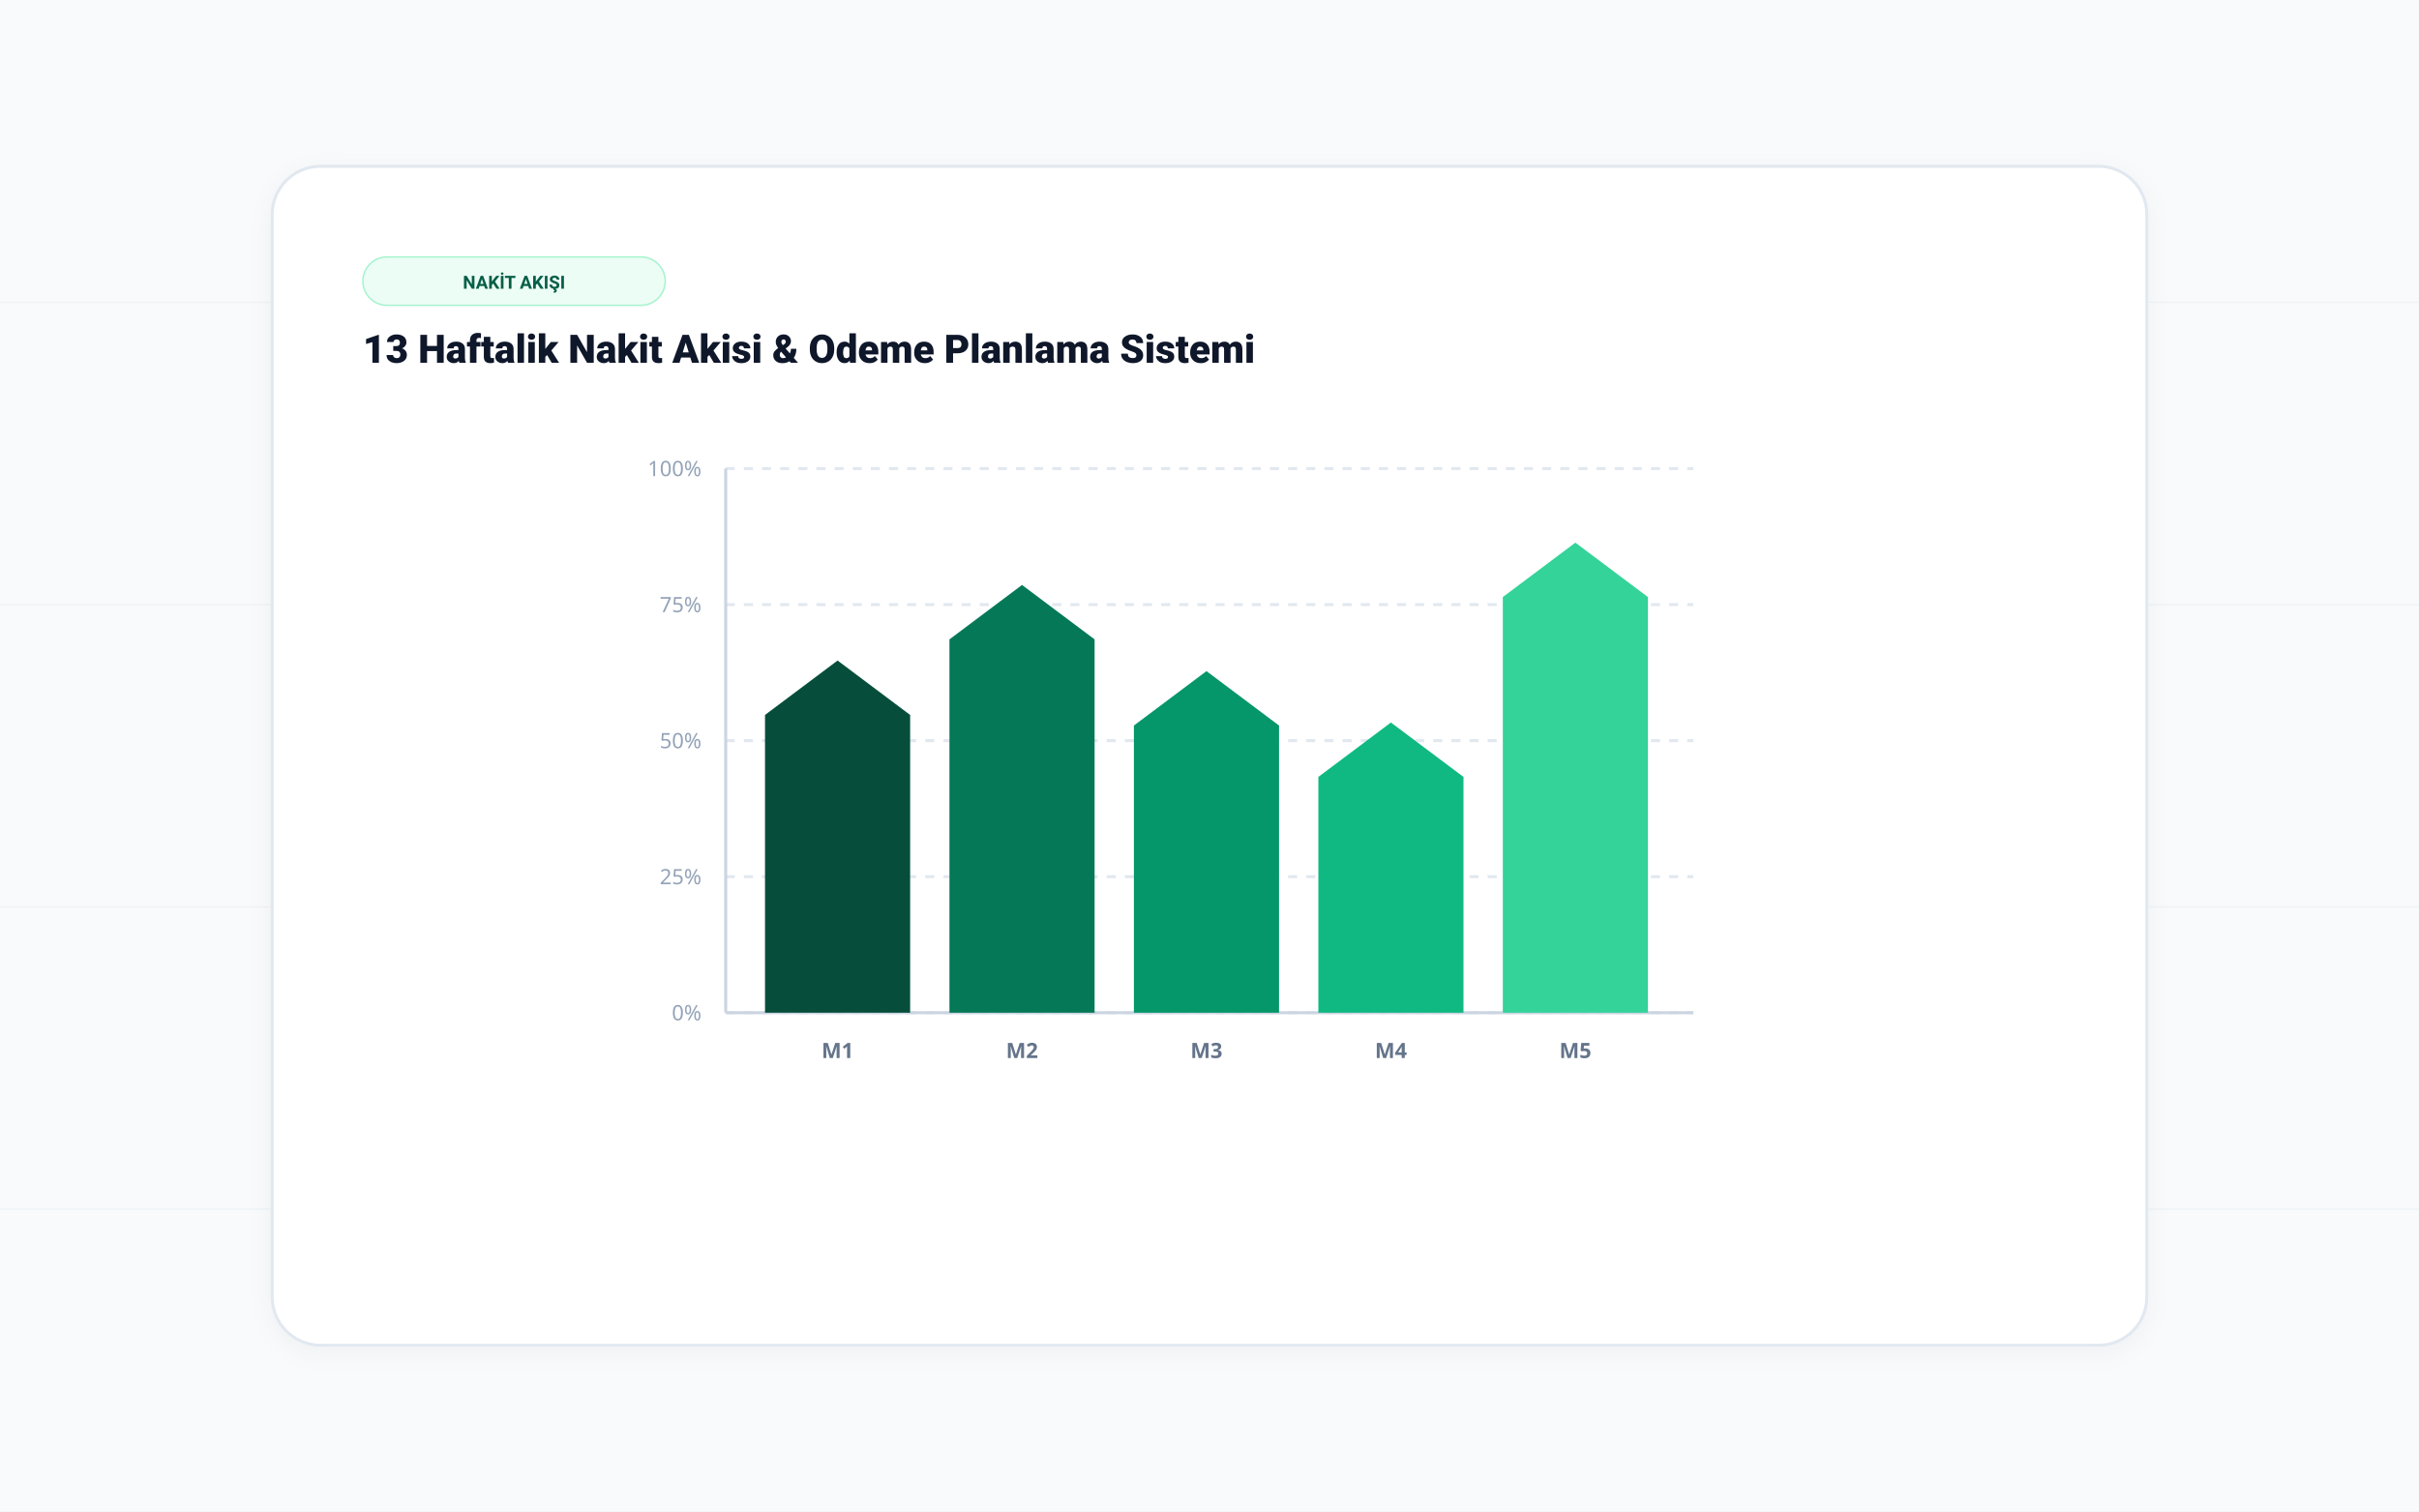
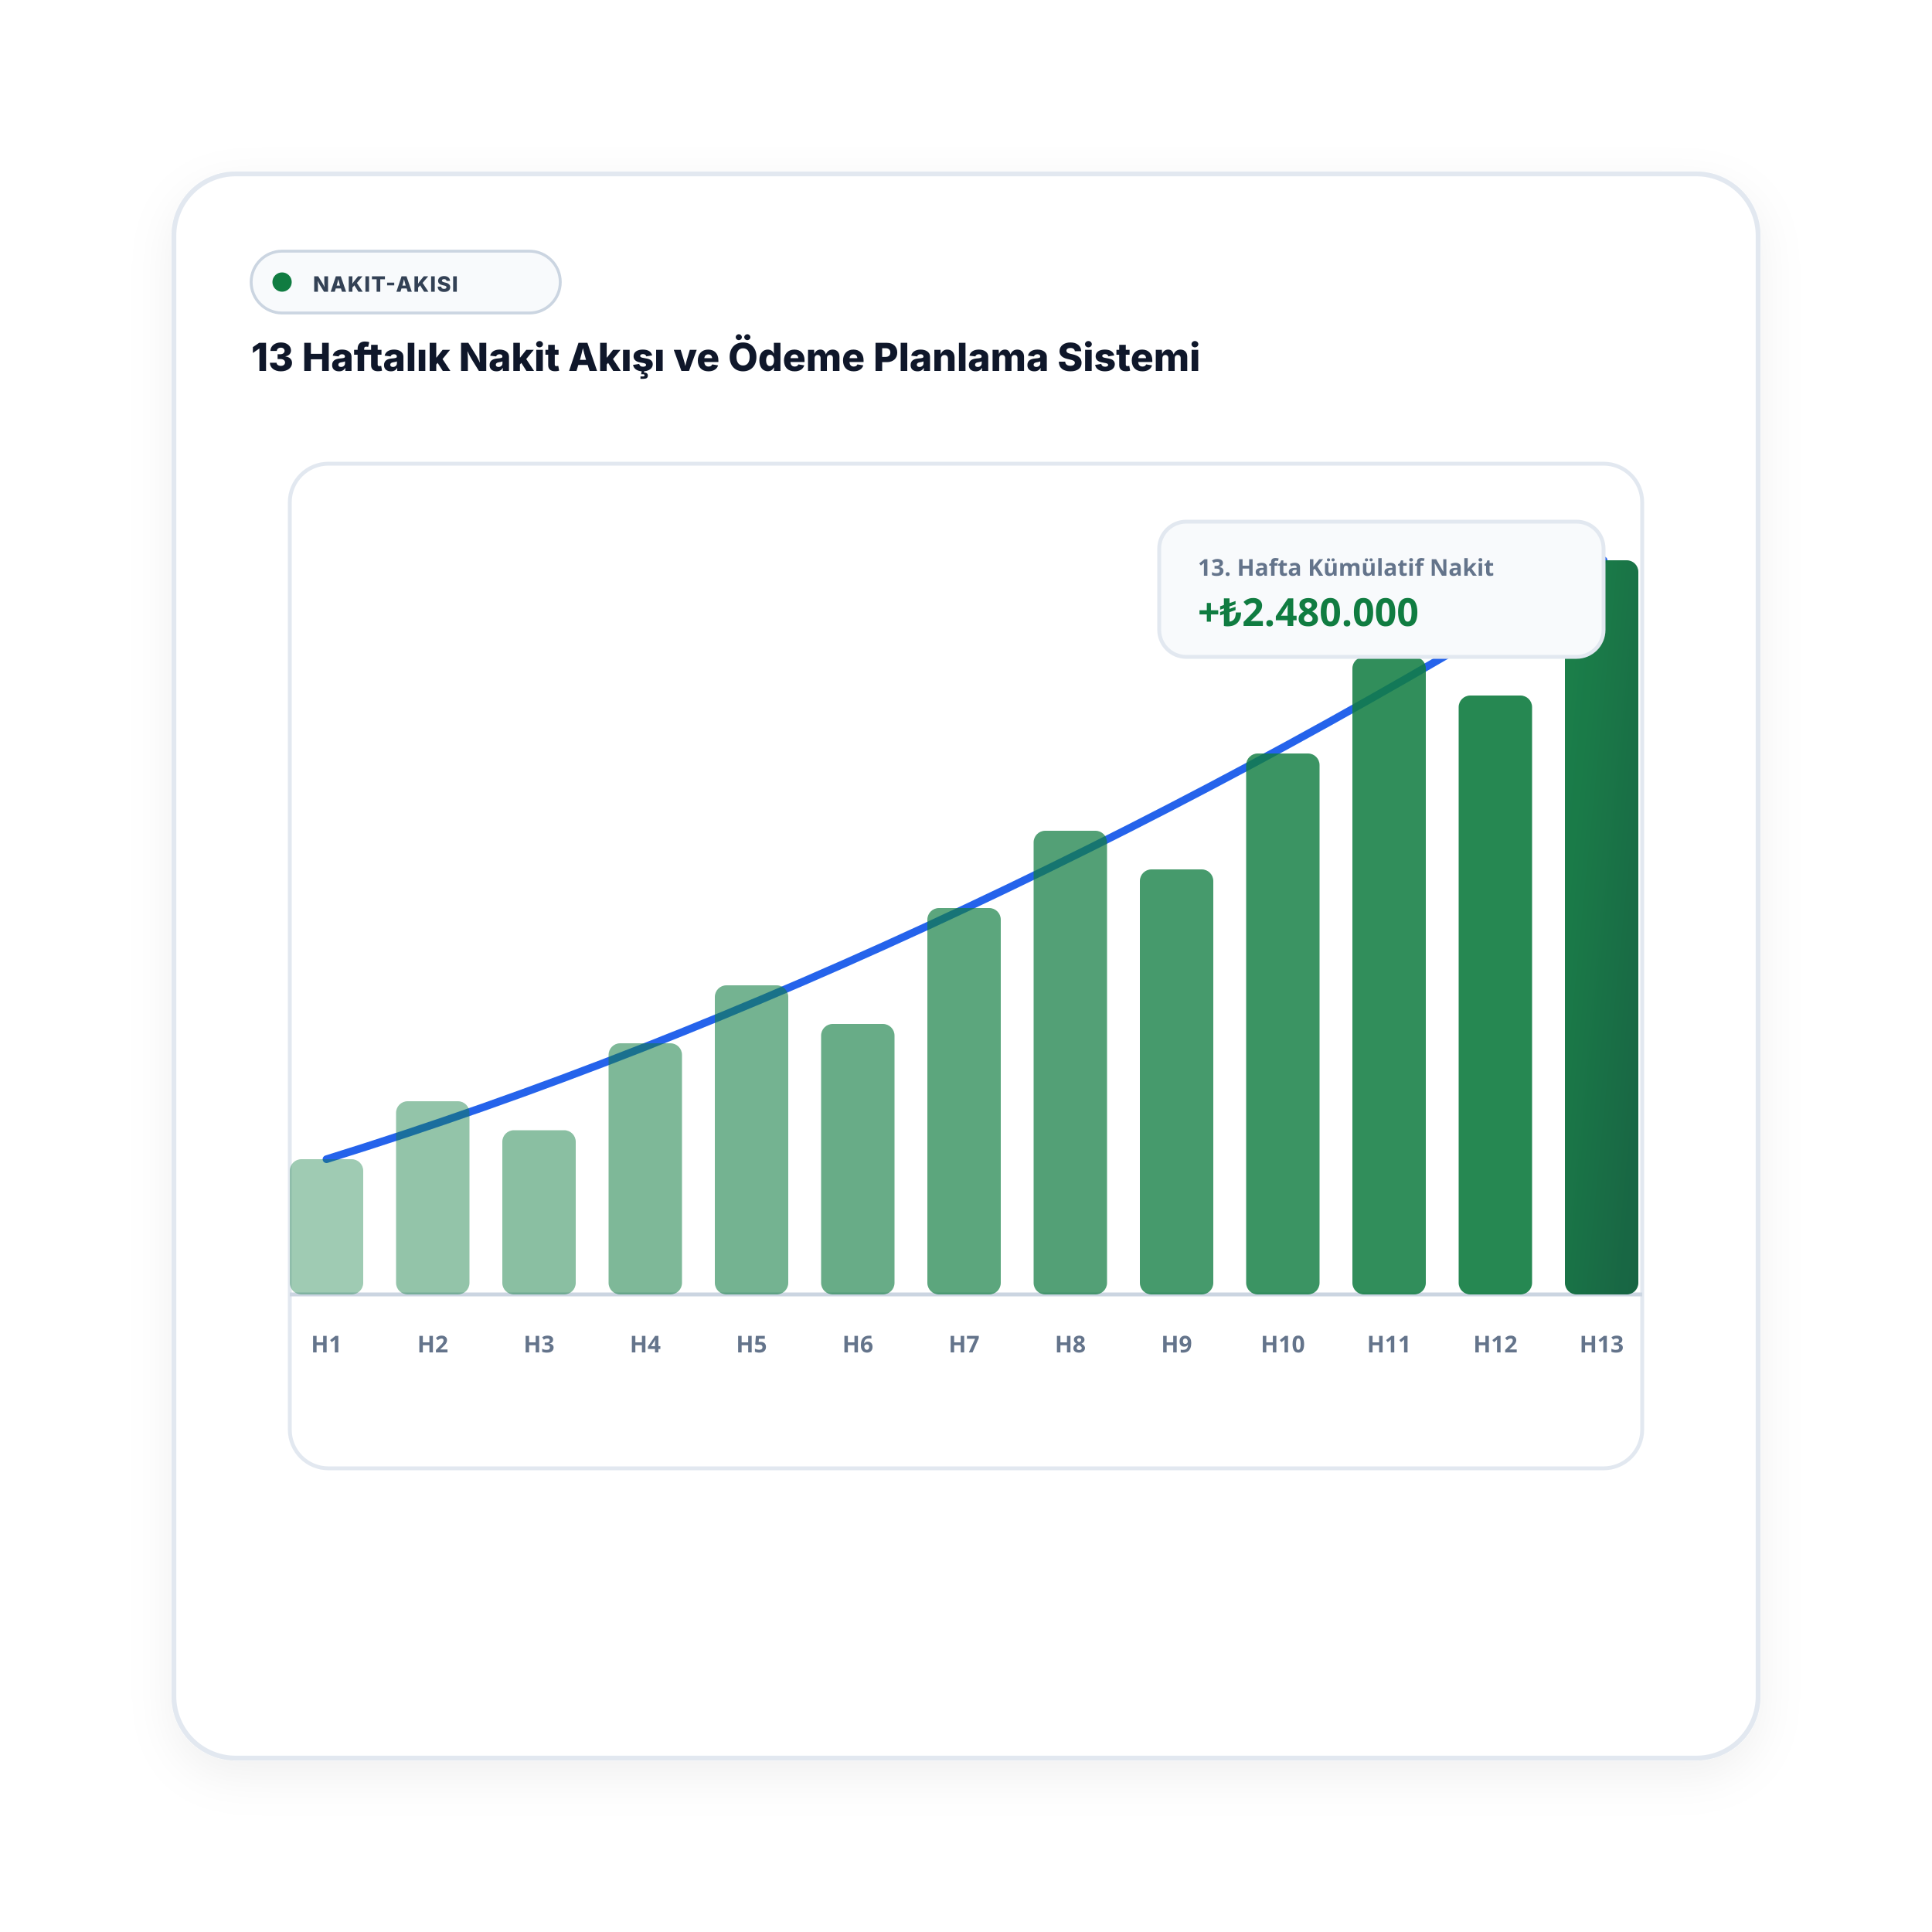
- <svg xmlns="http://www.w3.org/2000/svg" viewBox="0 0 1600 1000" width="1600" height="1000">
+ <svg xmlns="http://www.w3.org/2000/svg" viewBox="0 0 1000 1000" width="100%" height="100%">
  <defs>
-     <filter id="cardShadow" x="-5%" y="-5%" width="110%" height="115%">
-       <feDropShadow dx="0" dy="24" stdDeviation="32" flood-color="#0f172a" flood-opacity="0.06" />
-       <feDropShadow dx="0" dy="4" stdDeviation="8" flood-color="#0f172a" flood-opacity="0.04" />
+     <linearGradient id="gGreen" x1="0%" y1="0%" x2="100%" y2="100%">
+       <stop offset="0%" stop-color="#107c41" />
+       <stop offset="100%" stop-color="#0d5c3a" />
+     </linearGradient>
+     <linearGradient id="gBlue" x1="0%" y1="0%" x2="100%" y2="100%">
+       <stop offset="0%" stop-color="#3b82f6" />
+       <stop offset="100%" stop-color="#1d4ed8" />
+     </linearGradient>
+     <linearGradient id="gAmber" x1="0%" y1="0%" x2="100%" y2="100%">
+       <stop offset="0%" stop-color="#f59e0b" />
+       <stop offset="100%" stop-color="#b45309" />
+     </linearGradient>
+     <linearGradient id="gRed" x1="0%" y1="0%" x2="100%" y2="100%">
+       <stop offset="0%" stop-color="#ef4444" />
+       <stop offset="100%" stop-color="#b91c1c" />
+     </linearGradient>
+     <linearGradient id="gPurple" x1="0%" y1="0%" x2="100%" y2="100%">
+       <stop offset="0%" stop-color="#8b5cf6" />
+       <stop offset="100%" stop-color="#6d28d9" />
+     </linearGradient>
+     <filter id="softCard" x="-10%" y="-10%" width="120%" height="120%">
+       <feDropShadow dx="0" dy="8" stdDeviation="12" flood-color="#0f172a" flood-opacity="0.06" />
    </filter>
  </defs>
-   <rect width="100%" height="100%" fill="#f8fafc" />
-   <g stroke="#e2e8f0" stroke-width="1" opacity="0.4">
-     <line x1="0" y1="200" x2="1600" y2="200" />
-     <line x1="0" y1="400" x2="1600" y2="400" />
-     <line x1="0" y1="600" x2="1600" y2="600" />
-     <line x1="0" y1="800" x2="1600" y2="800" />
+   <rect width="1000" height="1000" fill="#ffffff" />
+   <rect x="90" y="90" width="820" height="820" rx="32" fill="#ffffff" stroke="#e2e8f0" stroke-width="2.5" filter="url(#softCard)" />
+   <g transform="translate(130, 130)">
+     <rect x="0" y="0" width="160" height="32" rx="16" fill="#f8fafc" stroke="#cbd5e1" stroke-width="1.5" />
+     <circle cx="16" cy="16" r="5" fill="#107c41" />
+     <text x="32" y="21" font-family="system-ui, -apple-system, sans-serif" font-size="11" font-weight="800" fill="#334155" letter-spacing="0.5">NAKIT-AKISI</text>
+     <text x="0" y="62" font-family="system-ui, -apple-system, sans-serif" font-size="20" font-weight="800" fill="#0f172a">13 Haftalık Nakit Akışı ve Ödeme Planlama Sistemi</text>
  </g>
-   <rect x="180" y="110" width="1240" height="780" rx="32" fill="#ffffff" stroke="#e2e8f0" stroke-width="2" filter="url(#cardShadow)" />
-   <g transform="translate(240, 170)">
-     <rect x="0" y="0" width="200" height="32" rx="16" fill="#ecfdf5" stroke="#a7f3d0" stroke-width="1" />
-     <text x="100" y="21" fill="#065f46" font-family="-apple-system, BlinkMacSystemFont, 'Segoe UI', Roboto, sans-serif" font-size="12" font-weight="700" text-anchor="middle">NAKİT AKIŞI</text>
-     <text x="0" y="70" fill="#0f172a" font-family="-apple-system, BlinkMacSystemFont, 'Segoe UI', Roboto, sans-serif" font-size="26" font-weight="800">13 Haftalik Nakit Akisi &amp; Odeme Planlama Sistemi</text>
-   </g>
-   <g transform="translate(180, 230)">
-     <g transform="translate(300, 80)">
-       <line x1="0" y1="0" x2="640" y2="0" stroke="#e2e8f0" stroke-width="2" stroke-dasharray="6 6" />
-       <text x="-16" y="5" fill="#94a3b8" font-family="sans-serif" font-size="14" text-anchor="end">100%</text>
-       <line x1="0" y1="90" x2="640" y2="90" stroke="#e2e8f0" stroke-width="2" stroke-dasharray="6 6" />
-       <text x="-16" y="95" fill="#94a3b8" font-family="sans-serif" font-size="14" text-anchor="end">75%</text>
-       <line x1="0" y1="180" x2="640" y2="180" stroke="#e2e8f0" stroke-width="2" stroke-dasharray="6 6" />
-       <text x="-16" y="185" fill="#94a3b8" font-family="sans-serif" font-size="14" text-anchor="end">50%</text>
-       <line x1="0" y1="270" x2="640" y2="270" stroke="#e2e8f0" stroke-width="2" stroke-dasharray="6 6" />
-       <text x="-16" y="275" fill="#94a3b8" font-family="sans-serif" font-size="14" text-anchor="end">25%</text>
-       <line x1="0" y1="360" x2="640" y2="360" stroke="#e2e8f0" stroke-width="2" stroke-dasharray="6 6" />
-       <text x="-16" y="365" fill="#94a3b8" font-family="sans-serif" font-size="14" text-anchor="end">0%</text>
-       <line x1="0" y1="0" x2="0" y2="360" stroke="#cbd5e1" stroke-width="2" />
-       <line x1="0" y1="360" x2="640" y2="360" stroke="#cbd5e1" stroke-width="2" />
-       <polygon points="26,163 74,127 122,163 122,360 26,360" fill="#064e3b" />
-       <text x="74" y="390" fill="#64748b" font-family="sans-serif" font-size="14" font-weight="700" text-anchor="middle">M1</text>
-       <polygon points="148,113 196,77 244,113 244,360 148,360" fill="#047857" />
-       <text x="196" y="390" fill="#64748b" font-family="sans-serif" font-size="14" font-weight="700" text-anchor="middle">M2</text>
-       <polygon points="270,170 318,134 366,170 366,360 270,360" fill="#059669" />
-       <text x="318" y="390" fill="#64748b" font-family="sans-serif" font-size="14" font-weight="700" text-anchor="middle">M3</text>
-       <polygon points="392,204 440,168 488,204 488,360 392,360" fill="#10b981" />
-       <text x="440" y="390" fill="#64748b" font-family="sans-serif" font-size="14" font-weight="700" text-anchor="middle">M4</text>
-       <polygon points="514,85 562,49 610,85 610,360 514,360" fill="#34d399" />
-       <text x="562" y="390" fill="#64748b" font-family="sans-serif" font-size="14" font-weight="700" text-anchor="middle">M5</text>
+   <g transform="translate(130, 220)">
+     <rect x="20" y="20" width="700" height="520" rx="20" fill="#ffffff" stroke="#e2e8f0" stroke-width="2" />
+     <line x1="20" y1="450" x2="720" y2="450" stroke="#cbd5e1" stroke-width="2" />
+     <path d="M 39 380 Q 200 330 370 250 T 700 70" fill="none" stroke="#2563eb" stroke-width="4" stroke-linecap="round" />
+     <rect x="20" y="380" width="38" height="70" rx="6" fill="#107c41" opacity="0.40" />
+     <text x="39" y="480" font-family="system-ui" font-size="12" font-weight="600" fill="#64748b" text-anchor="middle">H1</text>
+     <rect x="75" y="350" width="38" height="100" rx="6" fill="#107c41" opacity="0.45" />
+     <text x="94" y="480" font-family="system-ui" font-size="12" font-weight="600" fill="#64748b" text-anchor="middle">H2</text>
+     <rect x="130" y="365" width="38" height="85" rx="6" fill="#107c41" opacity="0.49" />
+     <text x="149" y="480" font-family="system-ui" font-size="12" font-weight="600" fill="#64748b" text-anchor="middle">H3</text>
+     <rect x="185" y="320" width="38" height="130" rx="6" fill="#107c41" opacity="0.54" />
+     <text x="204" y="480" font-family="system-ui" font-size="12" font-weight="600" fill="#64748b" text-anchor="middle">H4</text>
+     <rect x="240" y="290" width="38" height="160" rx="6" fill="#107c41" opacity="0.58" />
+     <text x="259" y="480" font-family="system-ui" font-size="12" font-weight="600" fill="#64748b" text-anchor="middle">H5</text>
+     <rect x="295" y="310" width="38" height="140" rx="6" fill="#107c41" opacity="0.63" />
+     <text x="314" y="480" font-family="system-ui" font-size="12" font-weight="600" fill="#64748b" text-anchor="middle">H6</text>
+     <rect x="350" y="250" width="38" height="200" rx="6" fill="#107c41" opacity="0.68" />
+     <text x="369" y="480" font-family="system-ui" font-size="12" font-weight="600" fill="#64748b" text-anchor="middle">H7</text>
+     <rect x="405" y="210" width="38" height="240" rx="6" fill="#107c41" opacity="0.72" />
+     <text x="424" y="480" font-family="system-ui" font-size="12" font-weight="600" fill="#64748b" text-anchor="middle">H8</text>
+     <rect x="460" y="230" width="38" height="220" rx="6" fill="#107c41" opacity="0.77" />
+     <text x="479" y="480" font-family="system-ui" font-size="12" font-weight="600" fill="#64748b" text-anchor="middle">H9</text>
+     <rect x="515" y="170" width="38" height="280" rx="6" fill="#107c41" opacity="0.82" />
+     <text x="534" y="480" font-family="system-ui" font-size="12" font-weight="600" fill="#64748b" text-anchor="middle">H10</text>
+     <rect x="570" y="120" width="38" height="330" rx="6" fill="#107c41" opacity="0.86" />
+     <text x="589" y="480" font-family="system-ui" font-size="12" font-weight="600" fill="#64748b" text-anchor="middle">H11</text>
+     <rect x="625" y="140" width="38" height="310" rx="6" fill="#107c41" opacity="0.91" />
+     <text x="644" y="480" font-family="system-ui" font-size="12" font-weight="600" fill="#64748b" text-anchor="middle">H12</text>
+     <rect x="680" y="70" width="38" height="380" rx="6" fill="url(#gGreen)" opacity="0.95" />
+     <text x="699" y="480" font-family="system-ui" font-size="12" font-weight="600" fill="#64748b" text-anchor="middle">H13</text>
+     <g transform="translate(470, 50)">
+       <rect width="230" height="70" rx="14" fill="#f8fafc" stroke="#e2e8f0" stroke-width="2" />
+       <text x="20" y="28" font-family="system-ui" font-size="12" font-weight="600" fill="#64748b">13. Hafta Kümülatif Nakit</text>
+       <text x="20" y="54" font-family="system-ui" font-size="20" font-weight="800" fill="#107c41">+₺2.480.000</text>
    </g>
  </g>
</svg>
